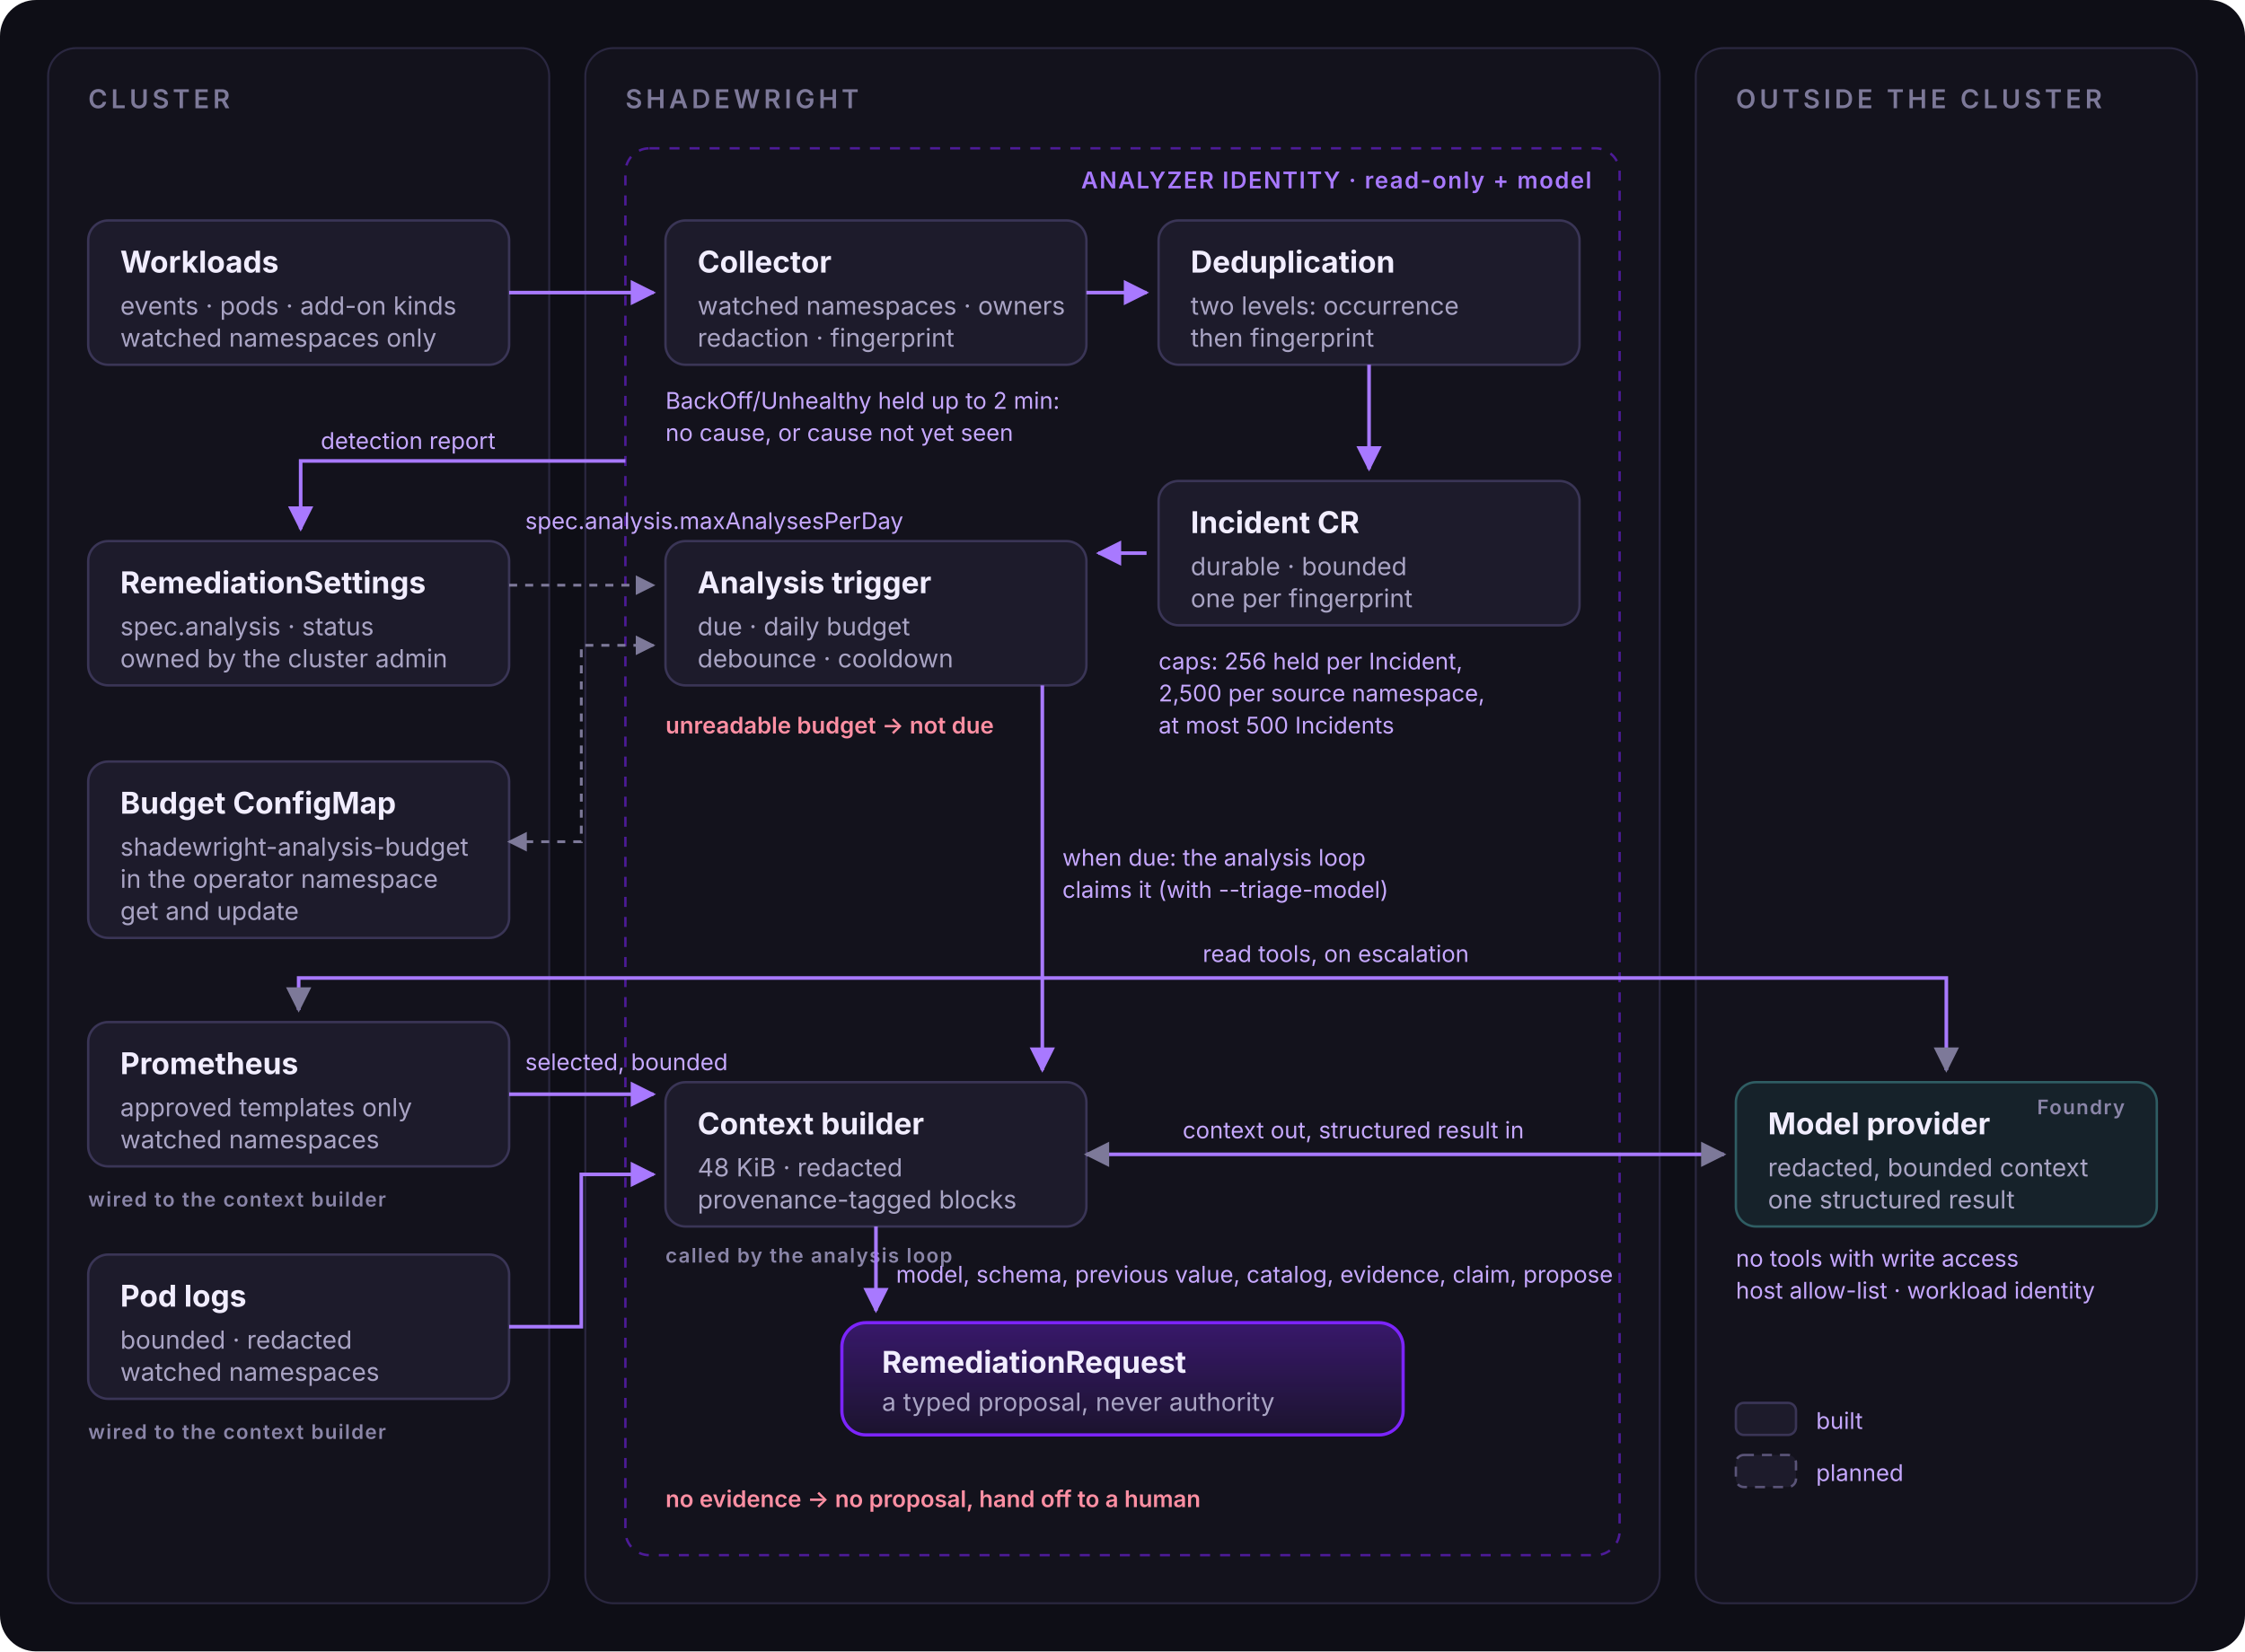
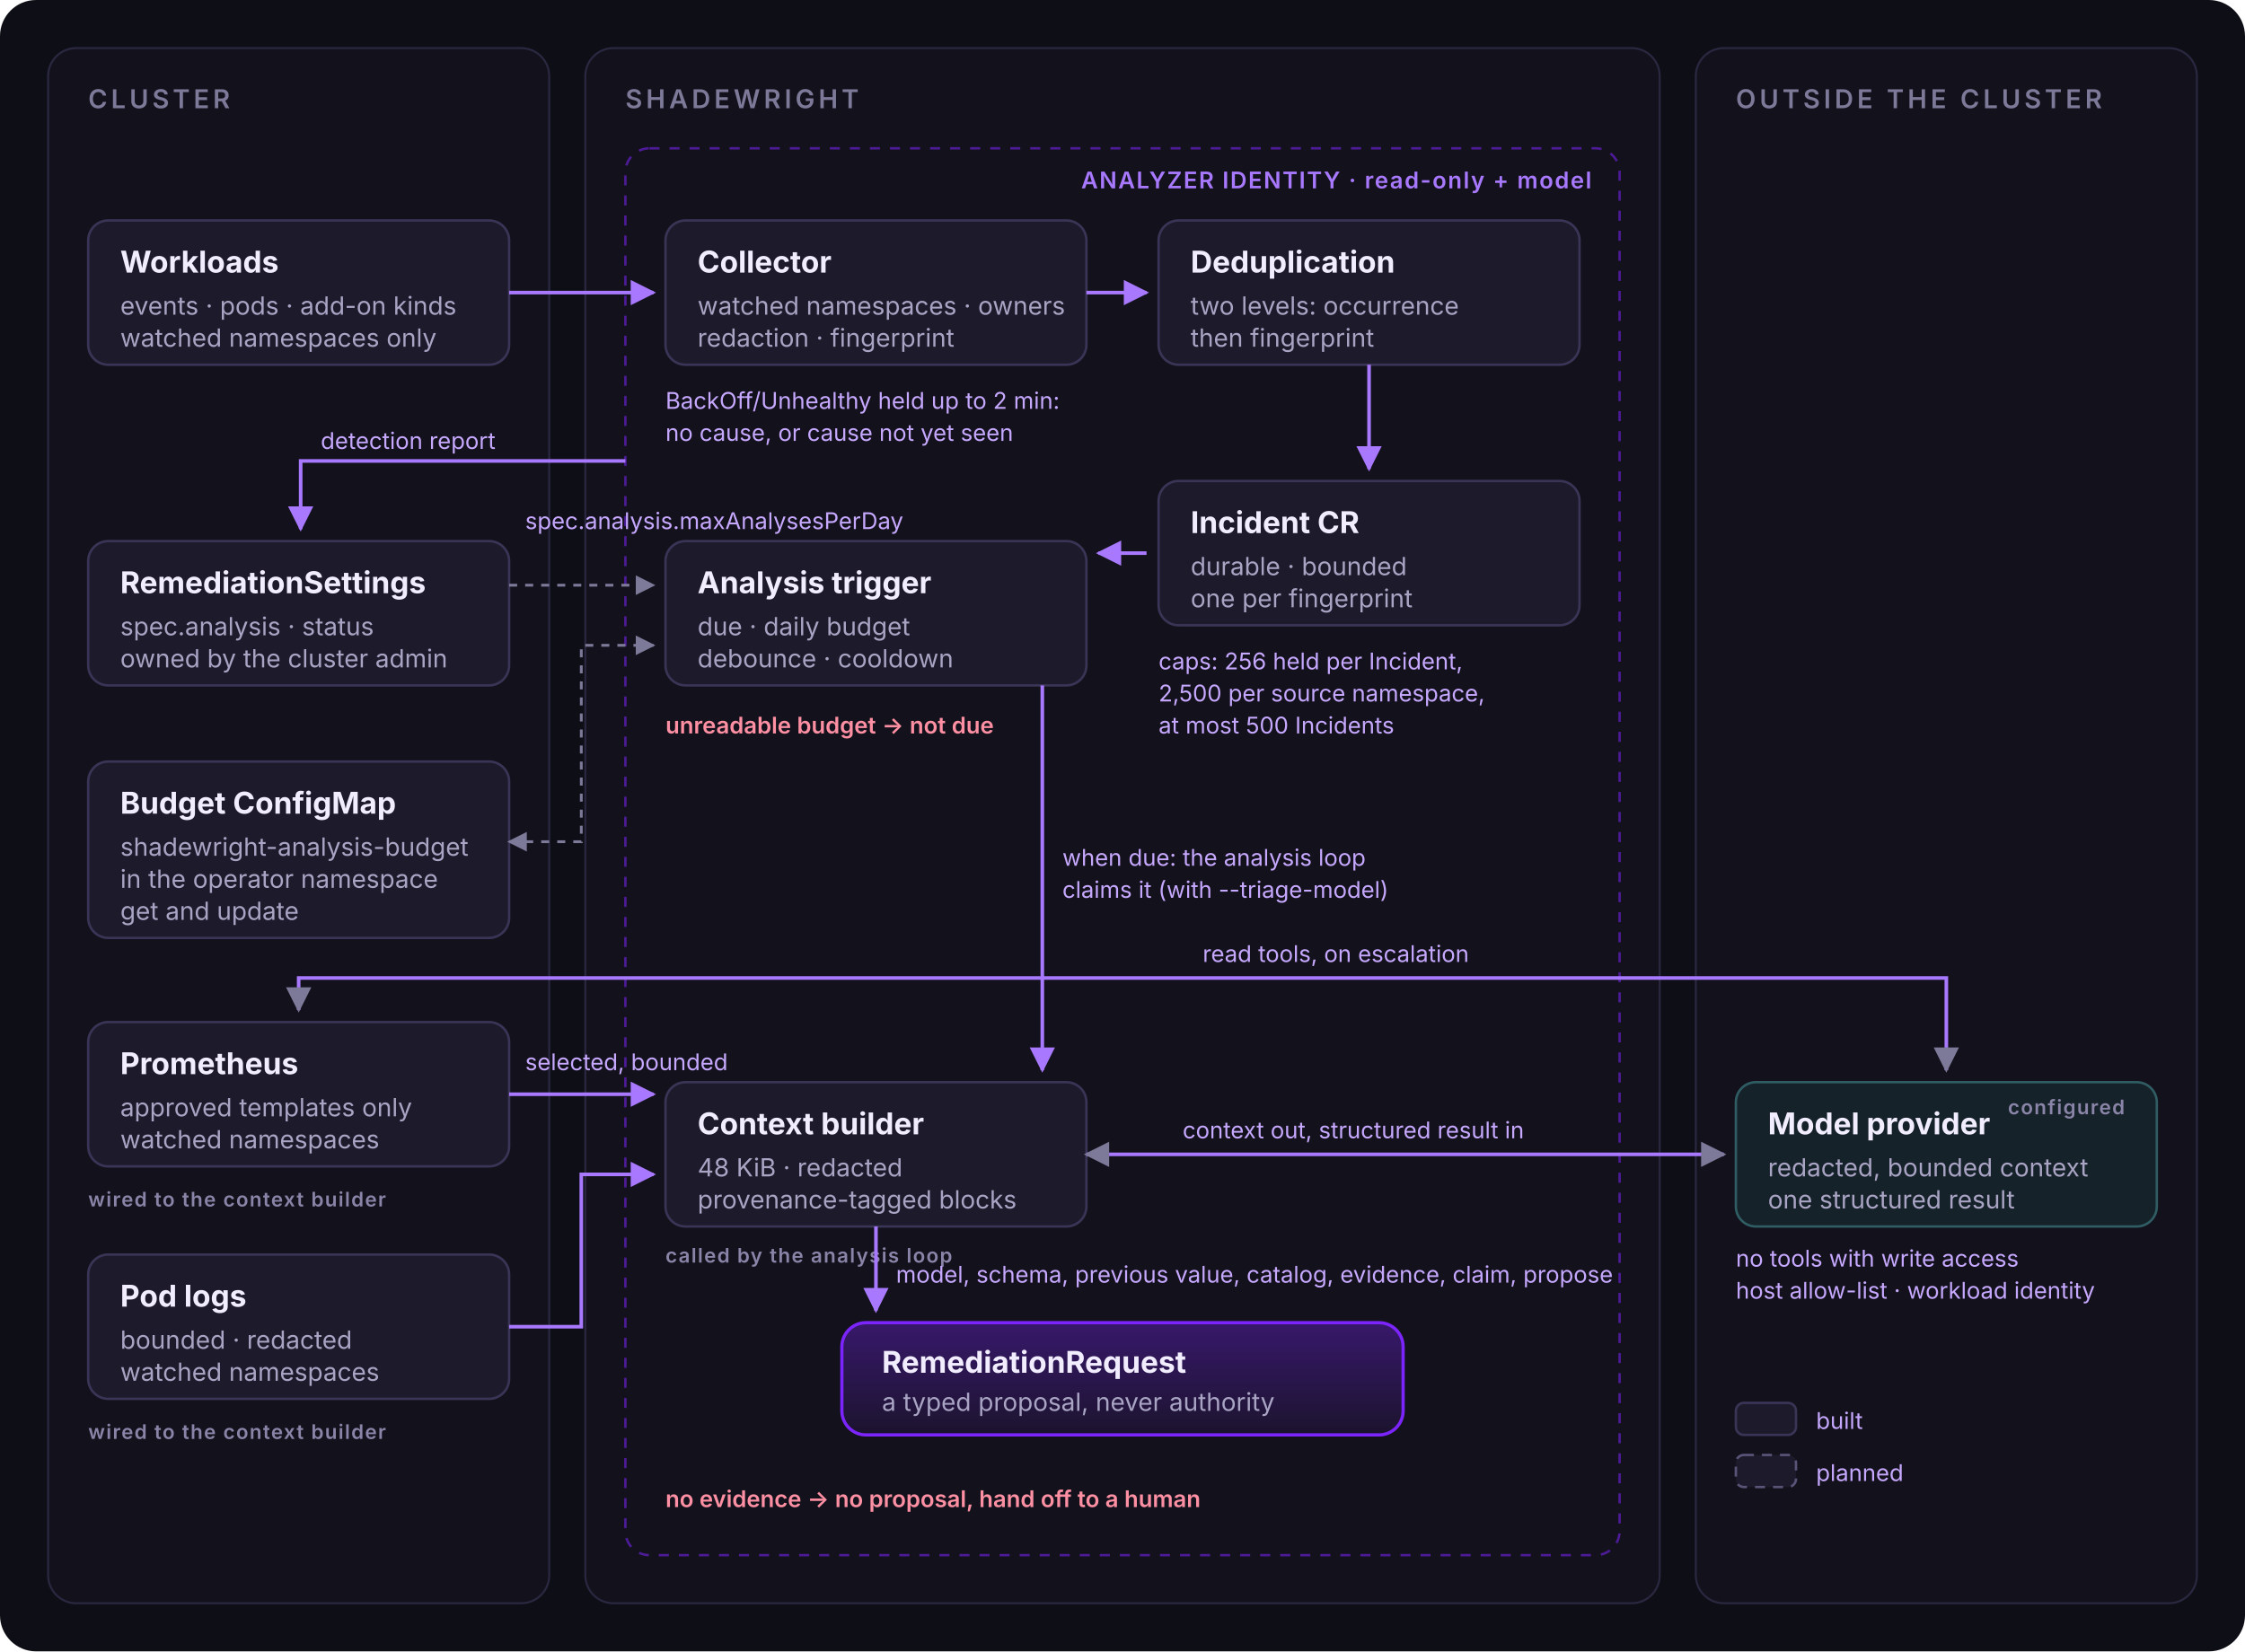
<svg xmlns="http://www.w3.org/2000/svg" viewBox="0 0 1120 824" role="img" aria-labelledby="t d" font-family="Inter, 'Segoe UI', system-ui, -apple-system, sans-serif">
  <defs>
    <marker id="a" viewBox="0 0 10 10" refX="9" refY="5" markerWidth="7" markerHeight="7" orient="auto-start-reverse">
      <path d="M0 0 10 5 0 10z" fill="#a879ff" />
    </marker>
    <marker id="m" viewBox="0 0 10 10" refX="9" refY="5" markerWidth="7" markerHeight="7" orient="auto-start-reverse">
      <path d="M0 0 10 5 0 10z" fill="#7d7999" />
    </marker>
    <linearGradient id="glow" x1="0" y1="0" x2="0" y2="1">
      <stop offset="0" stop-color="#7c24fc" stop-opacity=".35" />
      <stop offset="1" stop-color="#7c24fc" stop-opacity=".08" />
    </linearGradient>
    <style>
      .lane{fill:#13121c;stroke:#2a2740}
      .lanet{fill:#7d7999;font-size:13px;font-weight:600;letter-spacing:.14em}
      .box{fill:#1d1b2b;stroke:#3a3556;stroke-width:1.2}
      .key{fill:url(#glow);stroke:#7c24fc;stroke-width:1.6}
      .ext{fill:#16222a;stroke:#2f5d63;stroke-width:1.2}
      .pl{fill:#1d1b2b;stroke:#5a5478;stroke-width:1.2;stroke-dasharray:5 4}
      .plk{fill:url(#glow);stroke:#7c24fc;stroke-width:1.6;stroke-dasharray:6 4}
      .ple{fill:#16222a;stroke:#2f5d63;stroke-width:1.2;stroke-dasharray:5 4}
      .pn{fill:#8a85a8;font-size:10px;font-weight:600;letter-spacing:.06em}
      .h{fill:#f1edff;font-size:15px;font-weight:650}
      .s{fill:#a9a4c4;font-size:12.5px}
      .id{fill:none;stroke:#7c24fc;stroke-opacity:.55;stroke-dasharray:5 5;stroke-width:1.2}
      .idt{fill:#a879ff;font-size:11.5px;font-weight:600;letter-spacing:.06em}
      .f{stroke:#a879ff;stroke-width:1.8;fill:none}
      .fp{stroke:#a879ff;stroke-width:1.8;fill:none;stroke-dasharray:7 5}
      .r{stroke:#7d7999;stroke-width:1.4;fill:none;stroke-dasharray:4 4}
      .lbl{fill:#c6a8ff;font-size:11.5px}
      .no{fill:#ff8fa3;font-size:11.5px;font-weight:600}
    </style>
  </defs>
  <rect width="1120" height="824" rx="18" fill="#0e0e16" />
  <rect class="lane" x="24" y="24" width="250" height="776" rx="14" />
  <text class="lanet" x="44" y="54">CLUSTER</text>
  <rect class="lane" x="292" y="24" width="536" height="776" rx="14" />
  <text class="lanet" x="312" y="54">SHADEWRIGHT</text>
  <rect class="lane" x="846" y="24" width="250" height="776" rx="14" />
  <text class="lanet" x="866" y="54">OUTSIDE THE CLUSTER</text>
  <rect class="id" x="312" y="74" width="496" height="702" rx="12" />
  <text class="idt" x="794" y="94" text-anchor="end">ANALYZER IDENTITY · read-only + model</text>
  <rect class="box" x="44" y="110" width="210" height="72" rx="10" />
  <text class="h" x="60" y="136">Workloads</text>
  <text class="s" x="60" y="157">events · pods · add-on kinds</text>
  <text class="s" x="60" y="173">watched namespaces only</text>
  <text class="lbl" x="160" y="224">detection report</text>
  <rect class="box" x="44" y="270" width="210" height="72" rx="10" />
  <text class="h" x="60" y="296">RemediationSettings</text>
  <text class="s" x="60" y="317">spec.analysis · status</text>
  <text class="s" x="60" y="333">owned by the cluster admin</text>
  <rect class="box" x="44" y="380" width="210" height="88" rx="10" />
  <text class="h" x="60" y="406">Budget ConfigMap</text>
  <text class="s" x="60" y="427">shadewright-analysis-budget</text>
  <text class="s" x="60" y="443">in the operator namespace</text>
  <text class="s" x="60" y="459">get and update</text>
  <rect class="box" x="44" y="510" width="210" height="72" rx="10" />
  <text class="h" x="60" y="536">Prometheus</text>
  <text class="s" x="60" y="557">approved templates only</text>
  <text class="s" x="60" y="573">watched namespaces</text>
  <text class="pn" x="44" y="602">wired to the context builder</text>
  <rect class="box" x="44" y="626" width="210" height="72" rx="10" />
  <text class="h" x="60" y="652">Pod logs</text>
  <text class="s" x="60" y="673">bounded · redacted</text>
  <text class="s" x="60" y="689">watched namespaces</text>
  <text class="pn" x="44" y="718">wired to the context builder</text>
  <rect class="box" x="332" y="110" width="210" height="72" rx="10" />
  <text class="h" x="348" y="136">Collector</text>
  <text class="s" x="348" y="157">watched namespaces · owners</text>
  <text class="s" x="348" y="173">redaction · fingerprint</text>
  <text class="lbl" x="332" y="204">BackOff/Unhealthy held up to 2 min:</text>
  <text class="lbl" x="332" y="220">no cause, or cause not yet seen</text>
  <rect class="box" x="578" y="110" width="210" height="72" rx="10" />
  <text class="h" x="594" y="136">Deduplication</text>
  <text class="s" x="594" y="157">two levels: occurrence</text>
  <text class="s" x="594" y="173">then fingerprint</text>
  <rect class="box" x="578" y="240" width="210" height="72" rx="10" />
  <text class="h" x="594" y="266">Incident CR</text>
  <text class="s" x="594" y="287">durable · bounded</text>
  <text class="s" x="594" y="303">one per fingerprint</text>
  <text class="lbl" x="578" y="334">caps: 256 held per Incident,</text>
  <text class="lbl" x="578" y="350">2,500 per source namespace,</text>
  <text class="lbl" x="578" y="366">at most 500 Incidents</text>
  <rect class="box" x="332" y="270" width="210" height="72" rx="10" />
  <text class="h" x="348" y="296">Analysis trigger</text>
  <text class="s" x="348" y="317">due · daily budget</text>
  <text class="s" x="348" y="333">debounce · cooldown</text>
  <text class="no" x="332" y="366">unreadable budget → not due</text>
  <rect class="box" x="332" y="540" width="210" height="72" rx="10" />
  <text class="h" x="348" y="566">Context builder</text>
  <text class="s" x="348" y="587">48 KiB · redacted</text>
  <text class="s" x="348" y="603">provenance-tagged blocks</text>
  <text class="pn" x="332" y="630">called by the analysis loop</text>
  <rect class="key" x="420" y="660" width="280" height="56" rx="12" />
  <text class="h" x="440" y="685">RemediationRequest</text>
  <text class="s" x="440" y="704">a typed proposal, never authority</text>
  <rect class="ext" x="866" y="540" width="210" height="72" rx="10" />
  <text class="h" x="882" y="566">Model provider</text>
  <text class="s" x="882" y="587">redacted, bounded context</text>
  <text class="s" x="882" y="603">one structured result</text>
-   <text class="pn" x="1060" y="556" text-anchor="end">Foundry</text>
+   <text class="pn" x="1060" y="556" text-anchor="end">configured</text>
  <text class="lbl" x="866" y="632">no tools with write access</text>
  <text class="lbl" x="866" y="648">host allow-list · workload identity</text>
  <rect class="box" x="866" y="700" width="30" height="16" rx="4" />
  <text class="lbl" x="906" y="713">built</text>
  <rect class="pl" x="866" y="726" width="30" height="16" rx="4" />
  <text class="lbl" x="906" y="739">planned</text>
  <path class="f" d="M254 146H326" marker-end="url(#a)" />
  <path class="f" d="M542 146H572" marker-end="url(#a)" />
  <path class="f" d="M683 182V234" marker-end="url(#a)" />
  <path class="f" d="M572 276H548" marker-end="url(#a)" />
  <path class="r" d="M254 292H326" marker-end="url(#m)" />
  <text class="lbl" x="262" y="264">spec.analysis.maxAnalysesPerDay</text>
  <path class="r" d="M254 420H290V322H326" marker-end="url(#m)" marker-start="url(#m)" />
  <path class="f" d="M312 230H150V264" marker-end="url(#a)" />
  <path class="f" d="M520 342V534" marker-end="url(#a)" />
  <text class="lbl" x="530" y="432">when due: the analysis loop</text>
  <text class="lbl" x="530" y="448">claims it (with --triage-model)</text>
  <path class="f" d="M254 546H326" marker-end="url(#a)" />
  <text class="lbl" x="262" y="534">selected, bounded</text>
  <path class="f" d="M254 662H290V586H326" marker-end="url(#a)" />
  <path class="f" d="M149 504V488H971V534" marker-end="url(#m)" marker-start="url(#m)" />
  <text class="lbl" x="600" y="480">read tools, on escalation</text>
  <path class="f" d="M542 576H860" marker-end="url(#m)" marker-start="url(#m)" />
  <text class="lbl" x="590" y="568">context out, structured result in</text>
  <path class="f" d="M437 612V654" marker-end="url(#a)" />
  <text class="lbl" x="447" y="640">model, schema, previous value, catalog, evidence, claim, propose</text>
  <text class="no" x="332" y="752">no evidence → no proposal, hand off to a human</text>
</svg>
